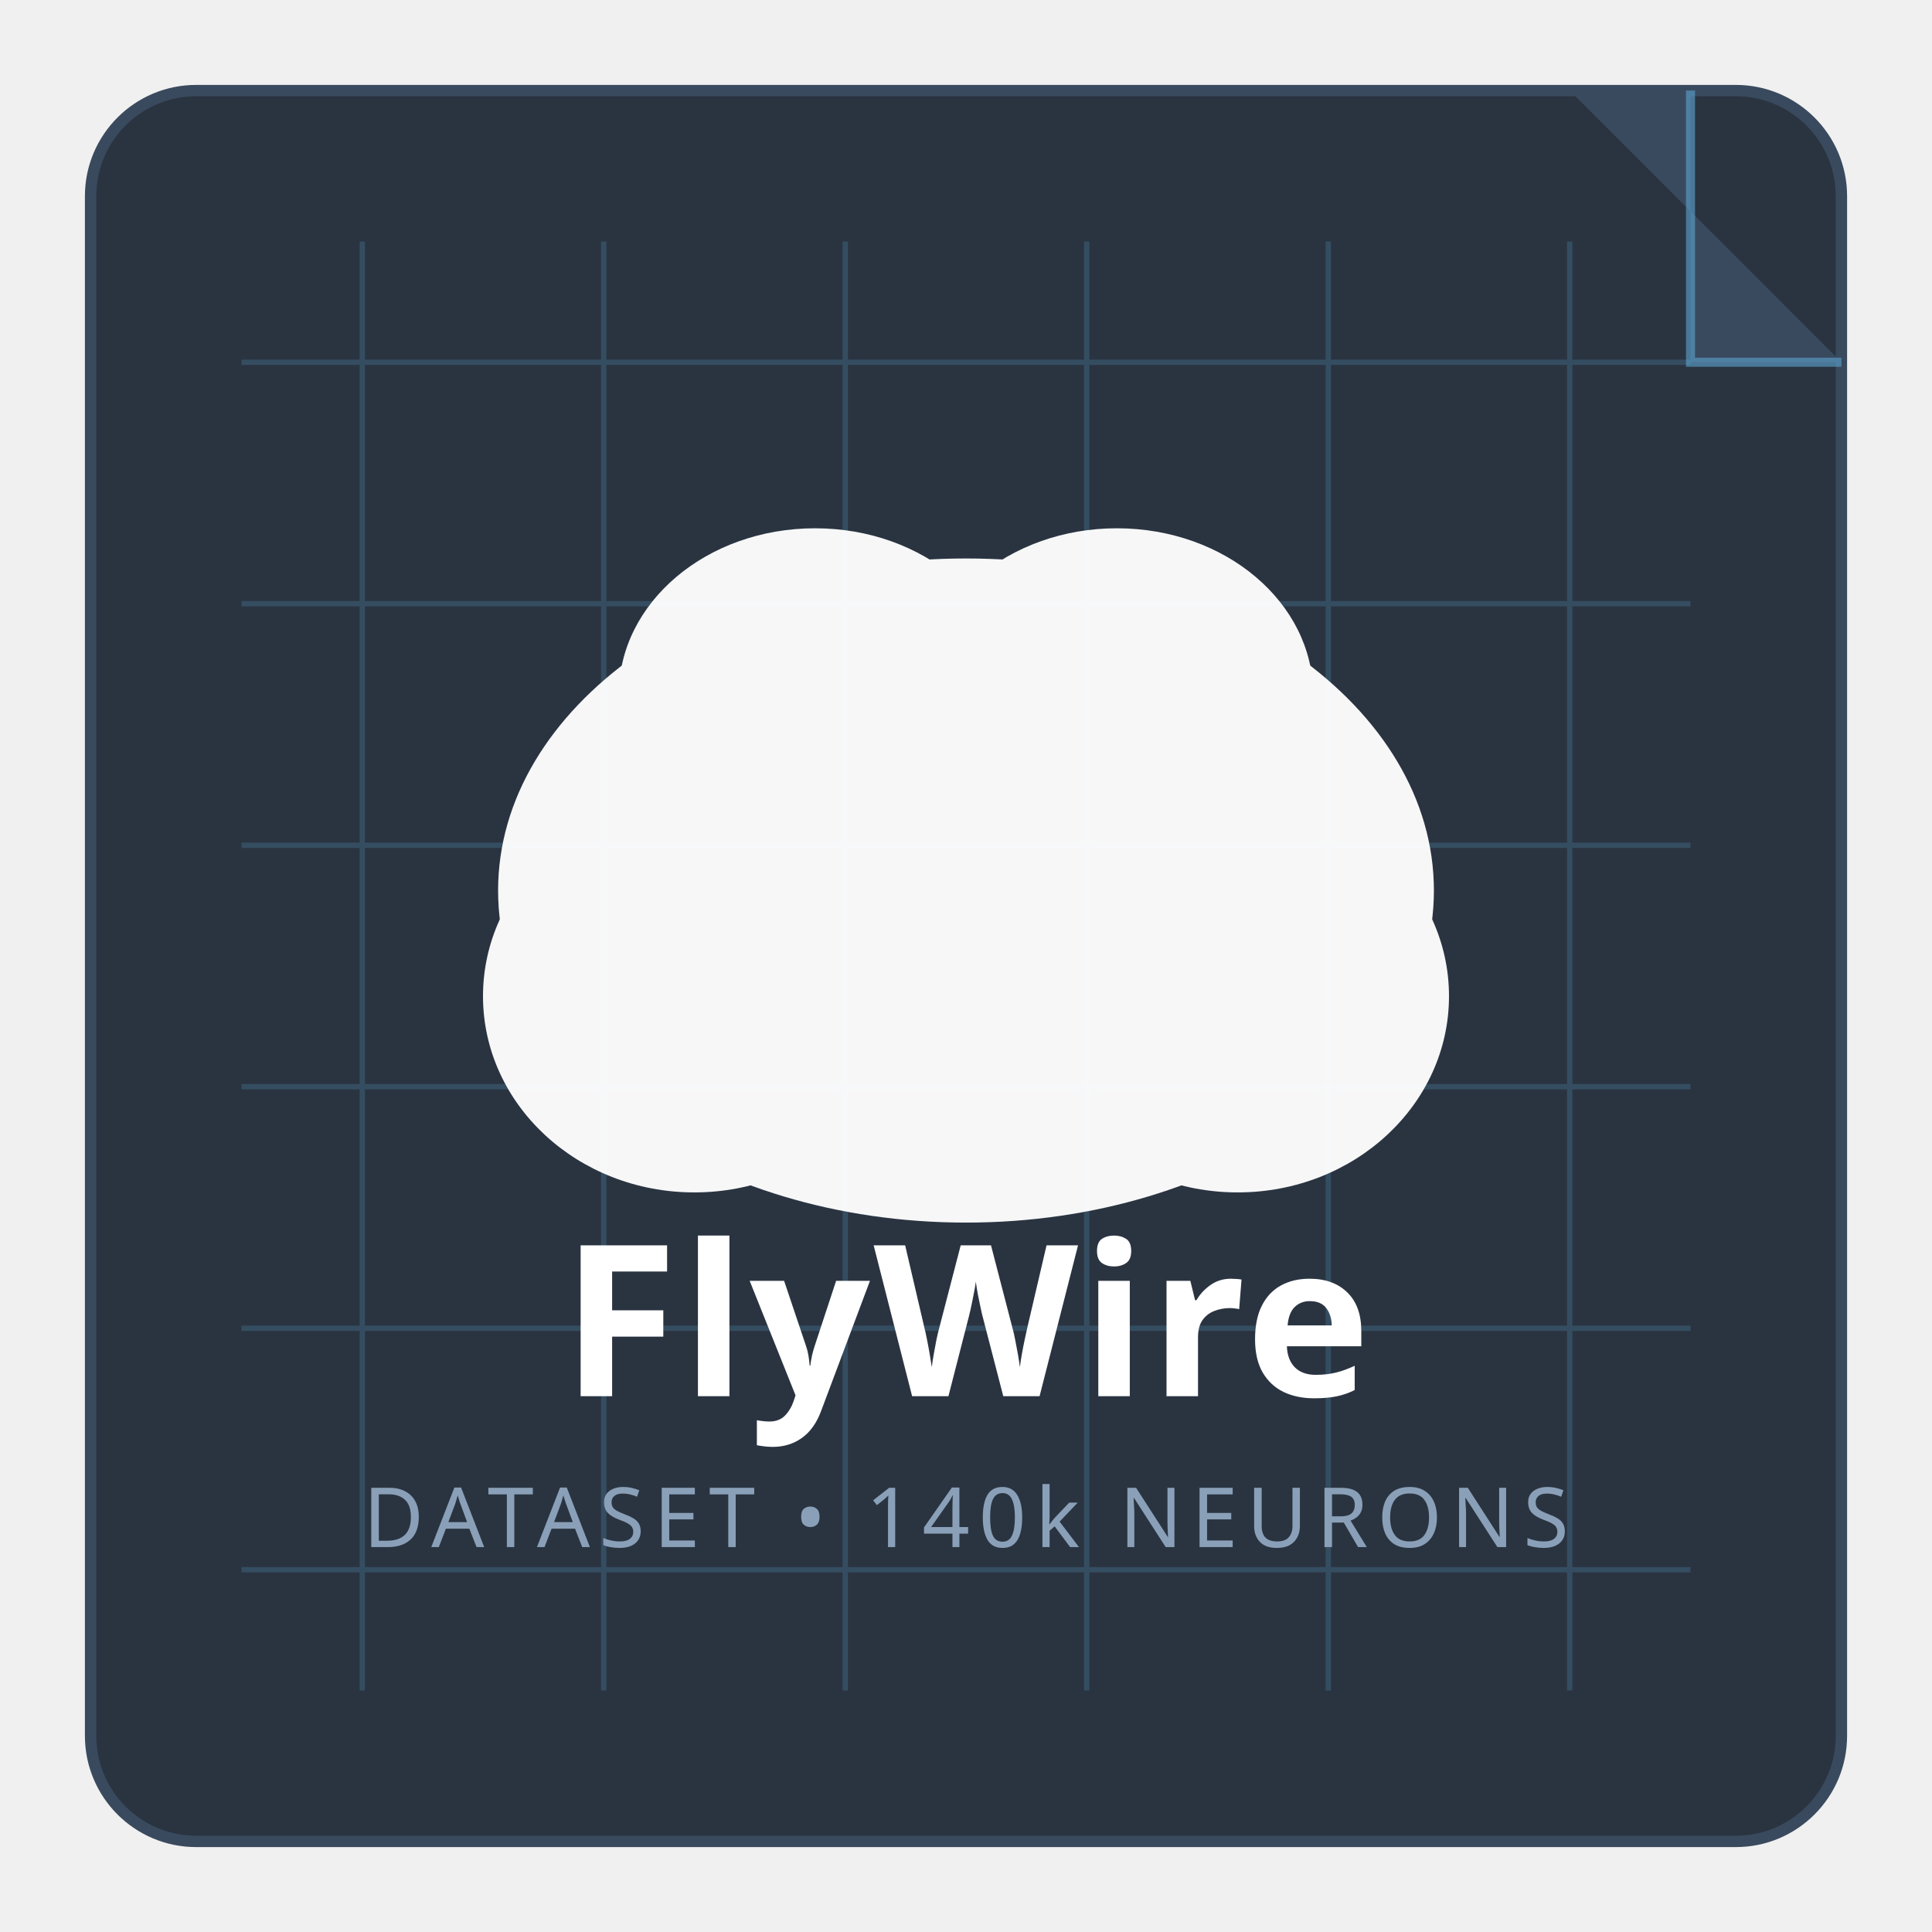
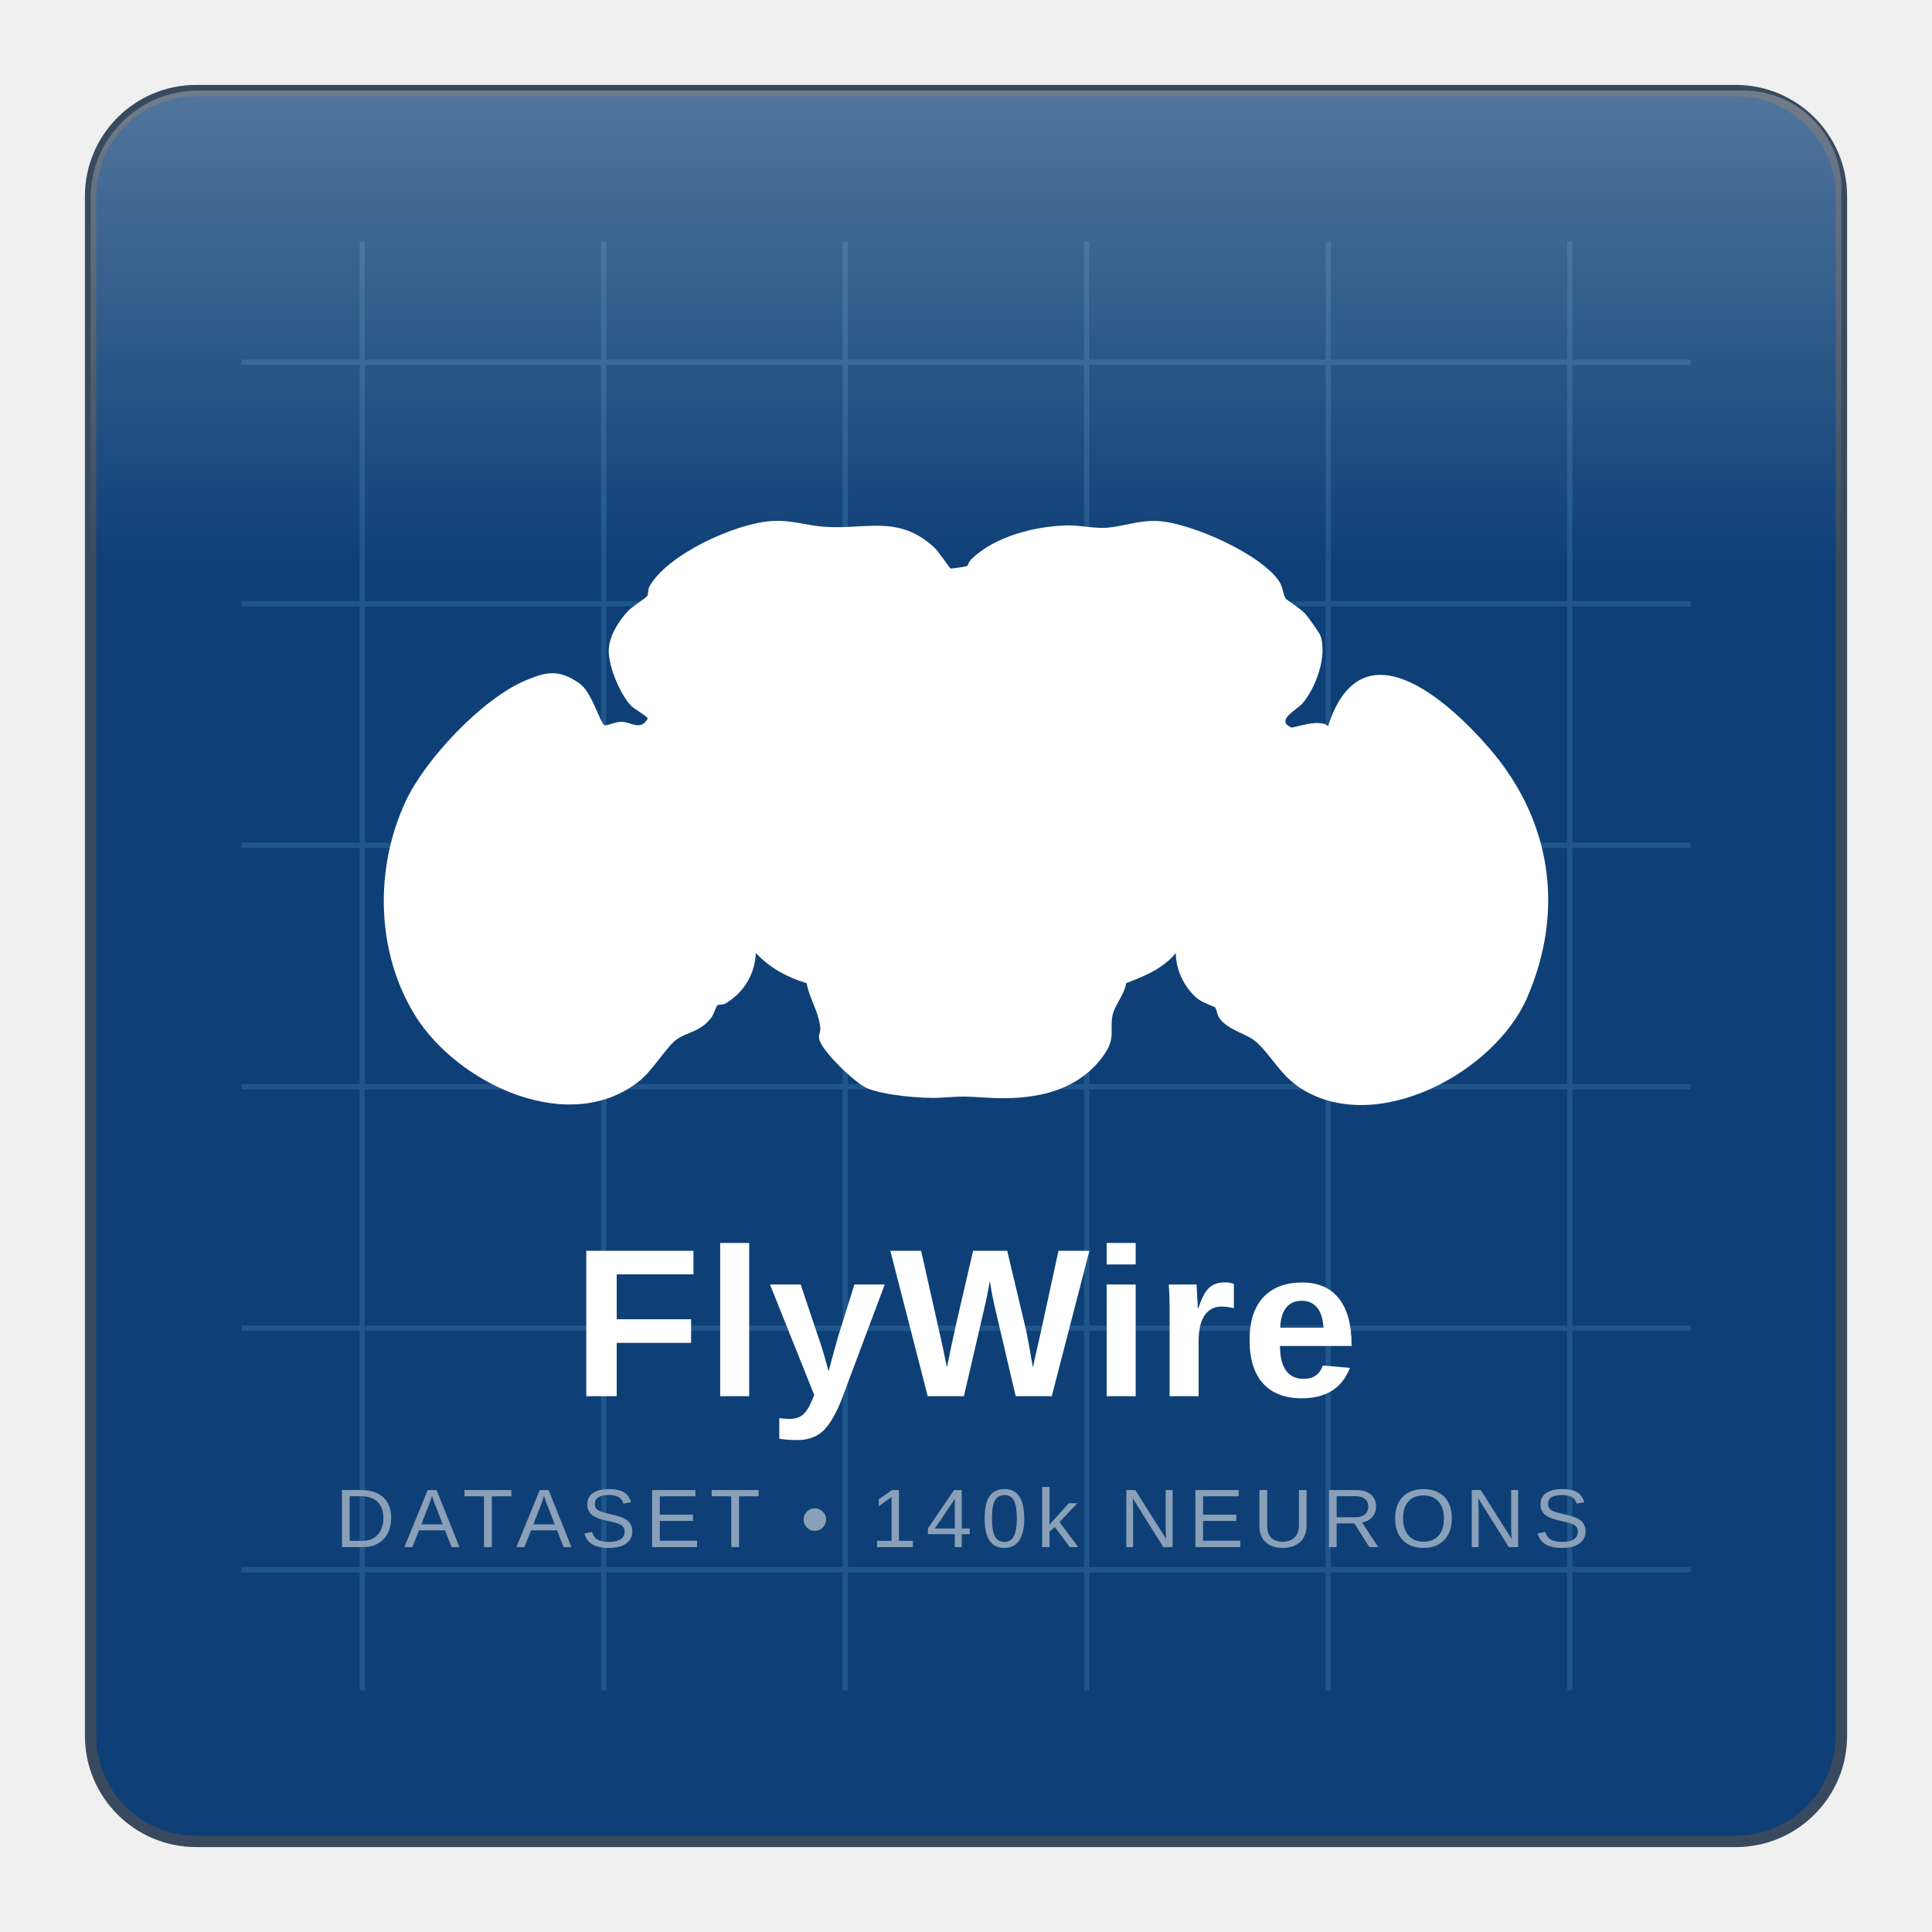
- <svg xmlns="http://www.w3.org/2000/svg" width="256" height="256" viewBox="0 0 256 256">
-   <rect x="12" y="12" width="232" height="232" rx="14" fill="#2A3441" stroke="#3A4A5E" stroke-width="1.5" />
-   <g stroke="#5BA3D0" stroke-width="0.7" opacity="0.22">
-     <line x1="32" y1="48" x2="224" y2="48" />
-     <line x1="32" y1="80" x2="224" y2="80" />
-     <line x1="32" y1="112" x2="224" y2="112" />
-     <line x1="32" y1="144" x2="224" y2="144" />
-     <line x1="32" y1="176" x2="224" y2="176" />
-     <line x1="32" y1="208" x2="224" y2="208" />
-     <line x1="48" y1="32" x2="48" y2="224" />
-     <line x1="80" y1="32" x2="80" y2="224" />
-     <line x1="112" y1="32" x2="112" y2="224" />
-     <line x1="144" y1="32" x2="144" y2="224" />
-     <line x1="176" y1="32" x2="176" y2="224" />
-     <line x1="208" y1="32" x2="208" y2="224" />
+ <svg xmlns="http://www.w3.org/2000/svg" id="_Слой_1" data-name="Слой_1" version="1.1" viewBox="0 0 256 256">
+   <defs>
+     <style>
+       .st0, .st1 {
+         fill: #fff;
+       }
+ 
+       .st2 {
+         fill: none;
+         stroke: #5ba3d0;
+         stroke-width: .7px;
+       }
+ 
+       .st3 {
+         opacity: .22;
+       }
+ 
+       .st1 {
+         font-family: Arial-BoldMT, Arial;
+         font-size: 28px;
+         font-weight: 700;
+         letter-spacing: .02em;
+       }
+ 
+       .st1, .st4 {
+         isolation: isolate;
+       }
+ 
+       .st5 {
+         fill: url(#_Безымянный_градиент_2);
+       }
+ 
+       .st4 {
+         fill: #8aa0b8;
+         font-family: ArialMT, Arial;
+         font-size: 11px;
+         letter-spacing: .11em;
+       }
+ 
+       .st6 {
+         fill: #0e4077;
+         stroke: #3a4a5e;
+         stroke-width: 1.5px;
+       }
+     </style>
+     <linearGradient id="_Безымянный_градиент_2" data-name="Безымянный градиент 2" x1="-167.58" y1="545.38" x2="-167.58" y2="543.81" gradientTransform="translate(32303 43642.2) scale(192 -80)" gradientUnits="userSpaceOnUse">
+       <stop offset="0" stop-color="#fff" stop-opacity=".28" />
+       <stop offset=".5" stop-color="#fff" stop-opacity="0" />
+     </linearGradient>
+   </defs>
+   <rect class="st6" x="12" y="12" width="232" height="232" rx="14" ry="14" />
+   <g class="st3">
+     <line class="st2" x1="32" y1="48" x2="224" y2="48" />
+     <line class="st2" x1="32" y1="80" x2="224" y2="80" />
+     <line class="st2" x1="32" y1="112" x2="224" y2="112" />
+     <line class="st2" x1="32" y1="144" x2="224" y2="144" />
+     <line class="st2" x1="32" y1="176" x2="224" y2="176" />
+     <line class="st2" x1="32" y1="208" x2="224" y2="208" />
+     <line class="st2" x1="48" y1="32" x2="48" y2="224" />
+     <line class="st2" x1="80" y1="32" x2="80" y2="224" />
+     <line class="st2" x1="112" y1="32" x2="112" y2="224" />
+     <line class="st2" x1="144" y1="32" x2="144" y2="224" />
+     <line class="st2" x1="176" y1="32" x2="176" y2="224" />
+     <line class="st2" x1="208" y1="32" x2="208" y2="224" />
  </g>
-   <path d="M 208 12 L 244 48 L 224 48 L 224 12 Z" fill="#3A4A5E" />
-   <path d="M 224 12 L 224 48 L 244 48" fill="none" stroke="#5BA3D0" stroke-width="1.2" opacity="0.6" />
-   <g fill="white" opacity="0.96">
-     <ellipse cx="128" cy="118" rx="62" ry="44" />
-     <ellipse cx="92" cy="132" rx="28" ry="26" />
-     <ellipse cx="164" cy="132" rx="28" ry="26" />
-     <ellipse cx="108" cy="92" rx="26" ry="22" />
-     <ellipse cx="148" cy="92" rx="26" ry="22" />
-   </g>
-   <text x="128" y="185" text-anchor="middle" font-family="'IBM Plex Sans', sans-serif" font-size="28" font-weight="600" fill="white" letter-spacing="0.5">FlyWire</text>
-   <text x="128" y="205" text-anchor="middle" font-family="'IBM Plex Sans', sans-serif" font-size="11" font-weight="400" fill="#8AA0B8" letter-spacing="1.2">DATASET • 140k NEURONS</text>
+   <text class="st1" transform="translate(75.81 185)">
+     <tspan x="0" y="0">FlyWire</tspan>
+   </text>
+   <text class="st4" transform="translate(44.41 205)">
+     <tspan x="0" y="0">DATASET • 140k NEURONS</tspan>
+   </text>
+   <path class="st0" d="M125.94,75.33c.1.05,2.09-.27,2.19-.32.12-.07.26-.58.48-.8,3.07-3.14,8.6-4.51,12.89-4.59,1.48-.03,3.66.43,5.14.31,2.38-.19,4.25-1.04,6.89-.88,4.28.26,13.63,4.36,16,8.04.46.72.51,1.79.81,2.19.22.3,1.96,1.31,2.64,2.08.36.41,1.86,2.49,1.99,2.88.92,2.72-.6,6.9-2.42,9-.74.85-3.59,2.2-1.44,3.16.23.1,3.87-1.28,4.86-.16,4.35-13.62,15.64-3.7,21.33,2.86,8.24,9.49,10.1,21.47,5.05,33.1-4.31,9.93-20.09,18.45-30.08,11.95-2.64-1.72-3.84-4.35-5.88-6.14-1.19-1.04-3.58-1.49-4.73-2.99-.41-.53-.45-1.31-.64-1.51-.17-.18-1.71-.66-2.37-1.21-1.73-1.45-2.84-3.77-2.85-6.02-1.72,2.09-4.14,3.06-6.58,4-.18,1.37-1.57,3.09-1.8,4.21-.4,1.98.4,2.97-.97,5.04-3.55,5.34-9.86,6.31-15.83,5.91-2.82-.19-3.17-.17-6,.01-2.36.15-7.75-.33-9.86-1.32-1.52-.71-5.84-4.82-6.2-6.41-.15-.66.2-1.06.14-1.54-.29-2.36-1.39-3.68-1.82-5.9-2.68-.84-4.78-1.96-6.73-4-.11,2.83-1.62,5.28-4.04,6.7-.3.18-.82.08-1.05.23-.16.11-.49,1.22-.8,1.63-1.41,1.87-3.14,1.88-4.58,2.87-1.25.86-3.17,4.07-4.85,5.44-9.3,7.57-24.16.48-29.79-8.54-5.25-8.43-5.44-19.61-1.25-28.51,2.62-5.57,10.14-13.53,15.83-15.93,2.78-1.17,4.4-1.52,7.12.35,1.72,1.18,2.71,5.19,3.36,5.59.17.1,1.53-.47,2.16-.47,1.49,0,2.53,1.28,3.57-.41,0-.27-1.92-1.38-2.29-1.79-1.42-1.61-2.82-4.94-2.88-7.07-.05-1.91,1.21-3.91,2.45-5.3.59-.66,2.5-1.85,2.64-2.08.19-.31.09-.89.3-1.27,2.37-4.28,11.44-8.39,16.22-8.68,2.67-.16,4.46.58,6.93.76,5.51.41,9.75-1.65,14.54,2.69.7.64,2.04,2.74,2.2,2.82Z" />
+   <path class="st5" d="M26.25,12h204.76c7.17,0,12.99,5.82,12.99,12.99v106.8c0,3.31-2.69,6-6,6H18c-3.31,0-6-2.69-6-6V26.25c0-7.86,6.38-14.25,14.25-14.25Z" />
</svg>
